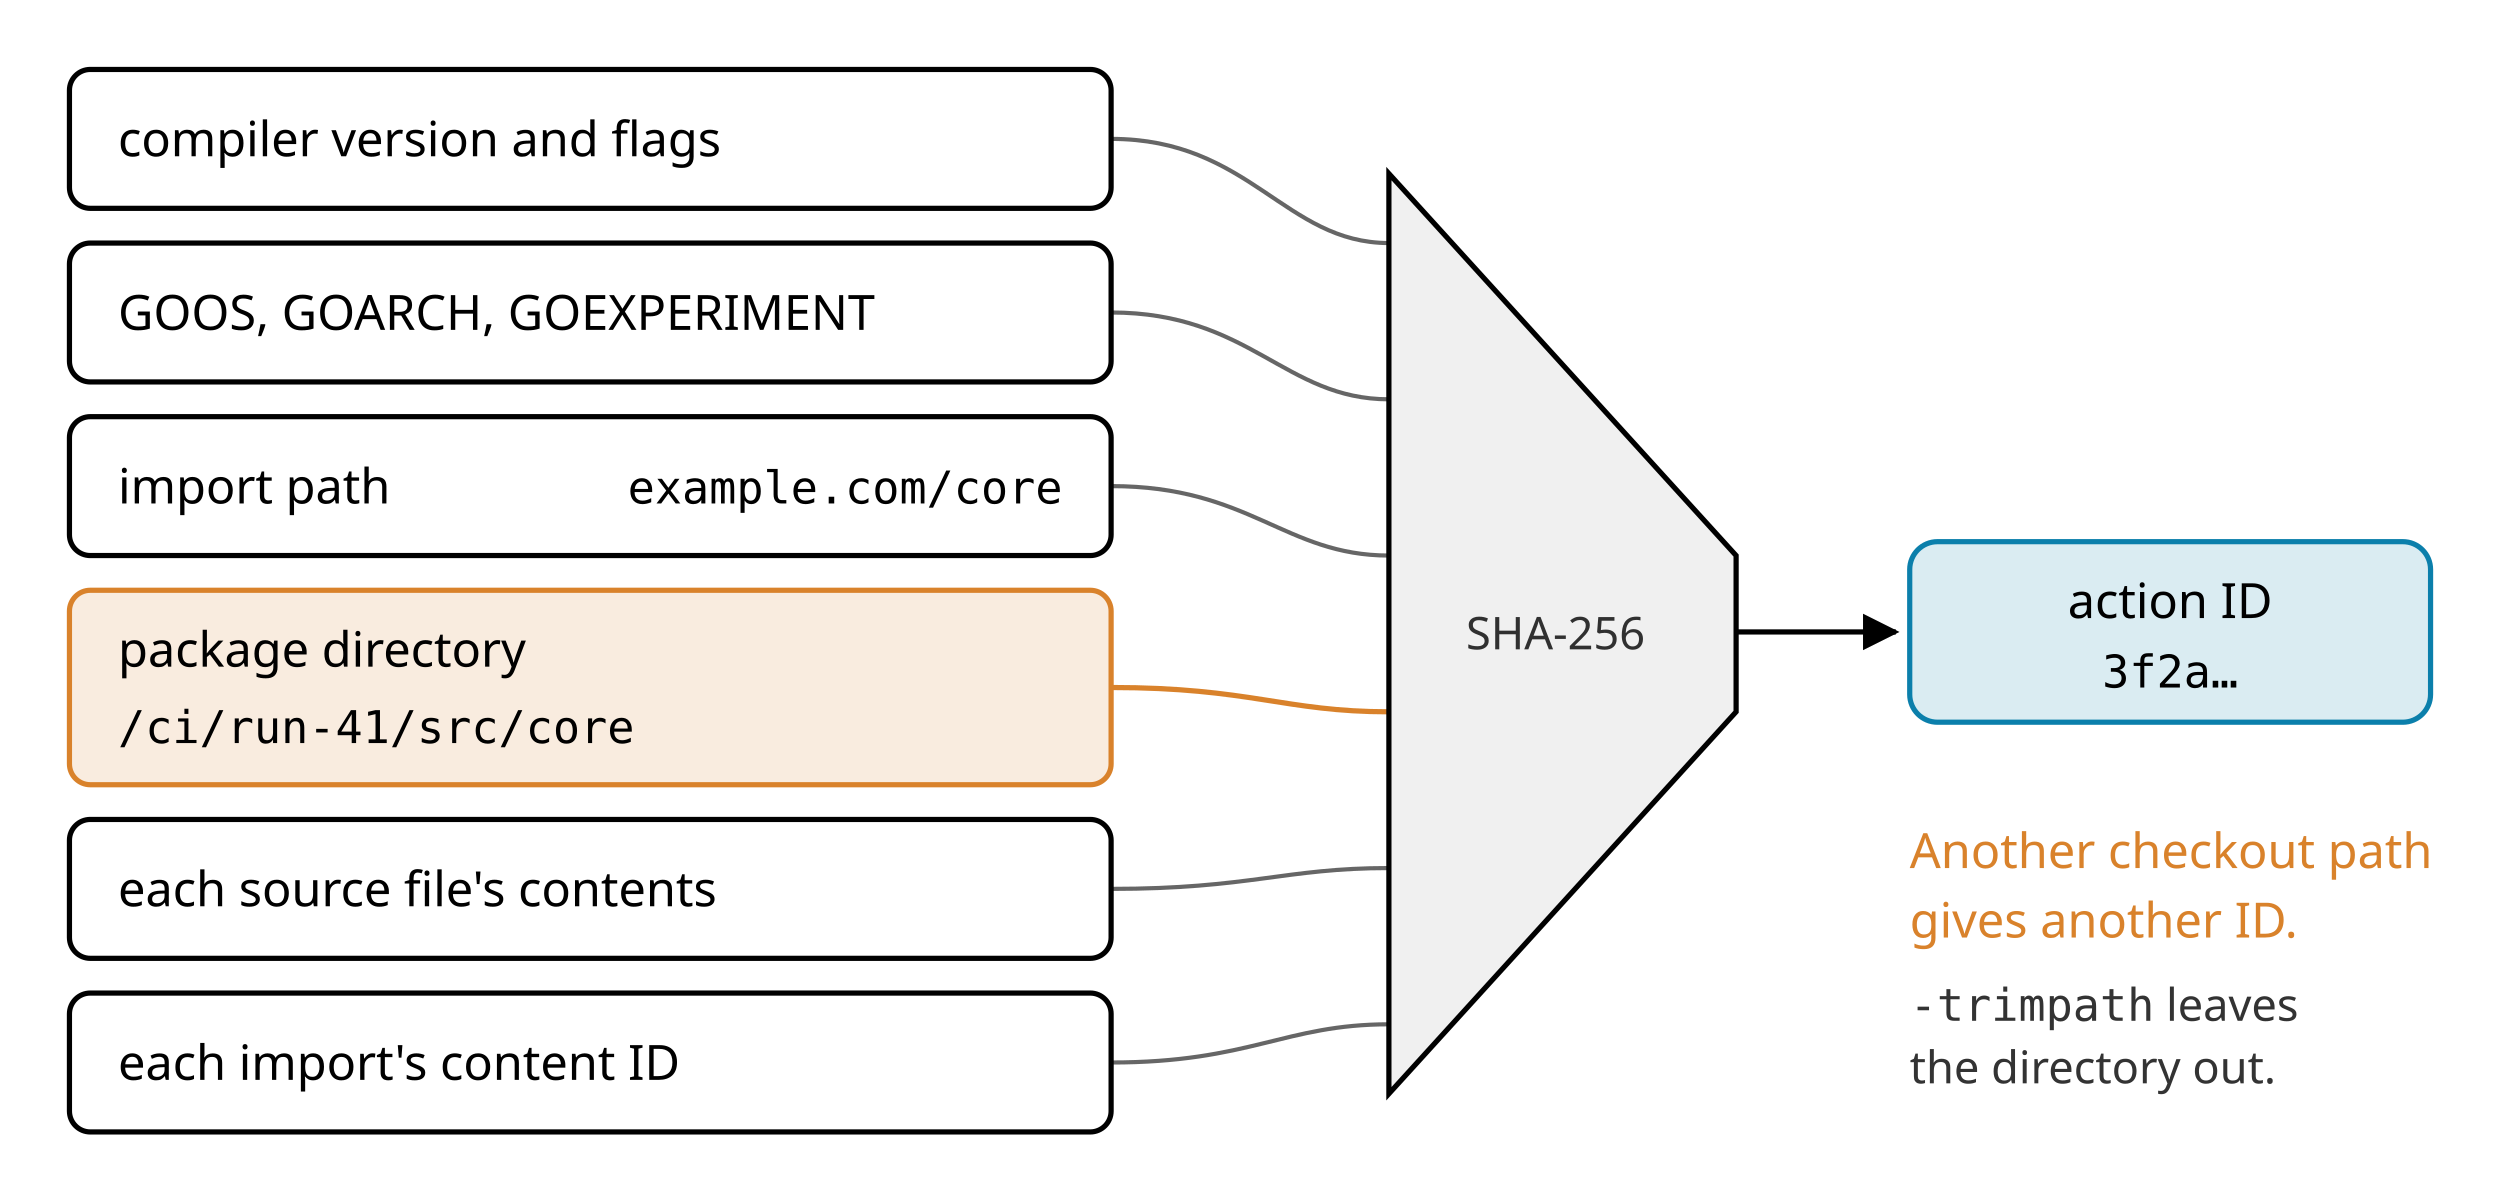
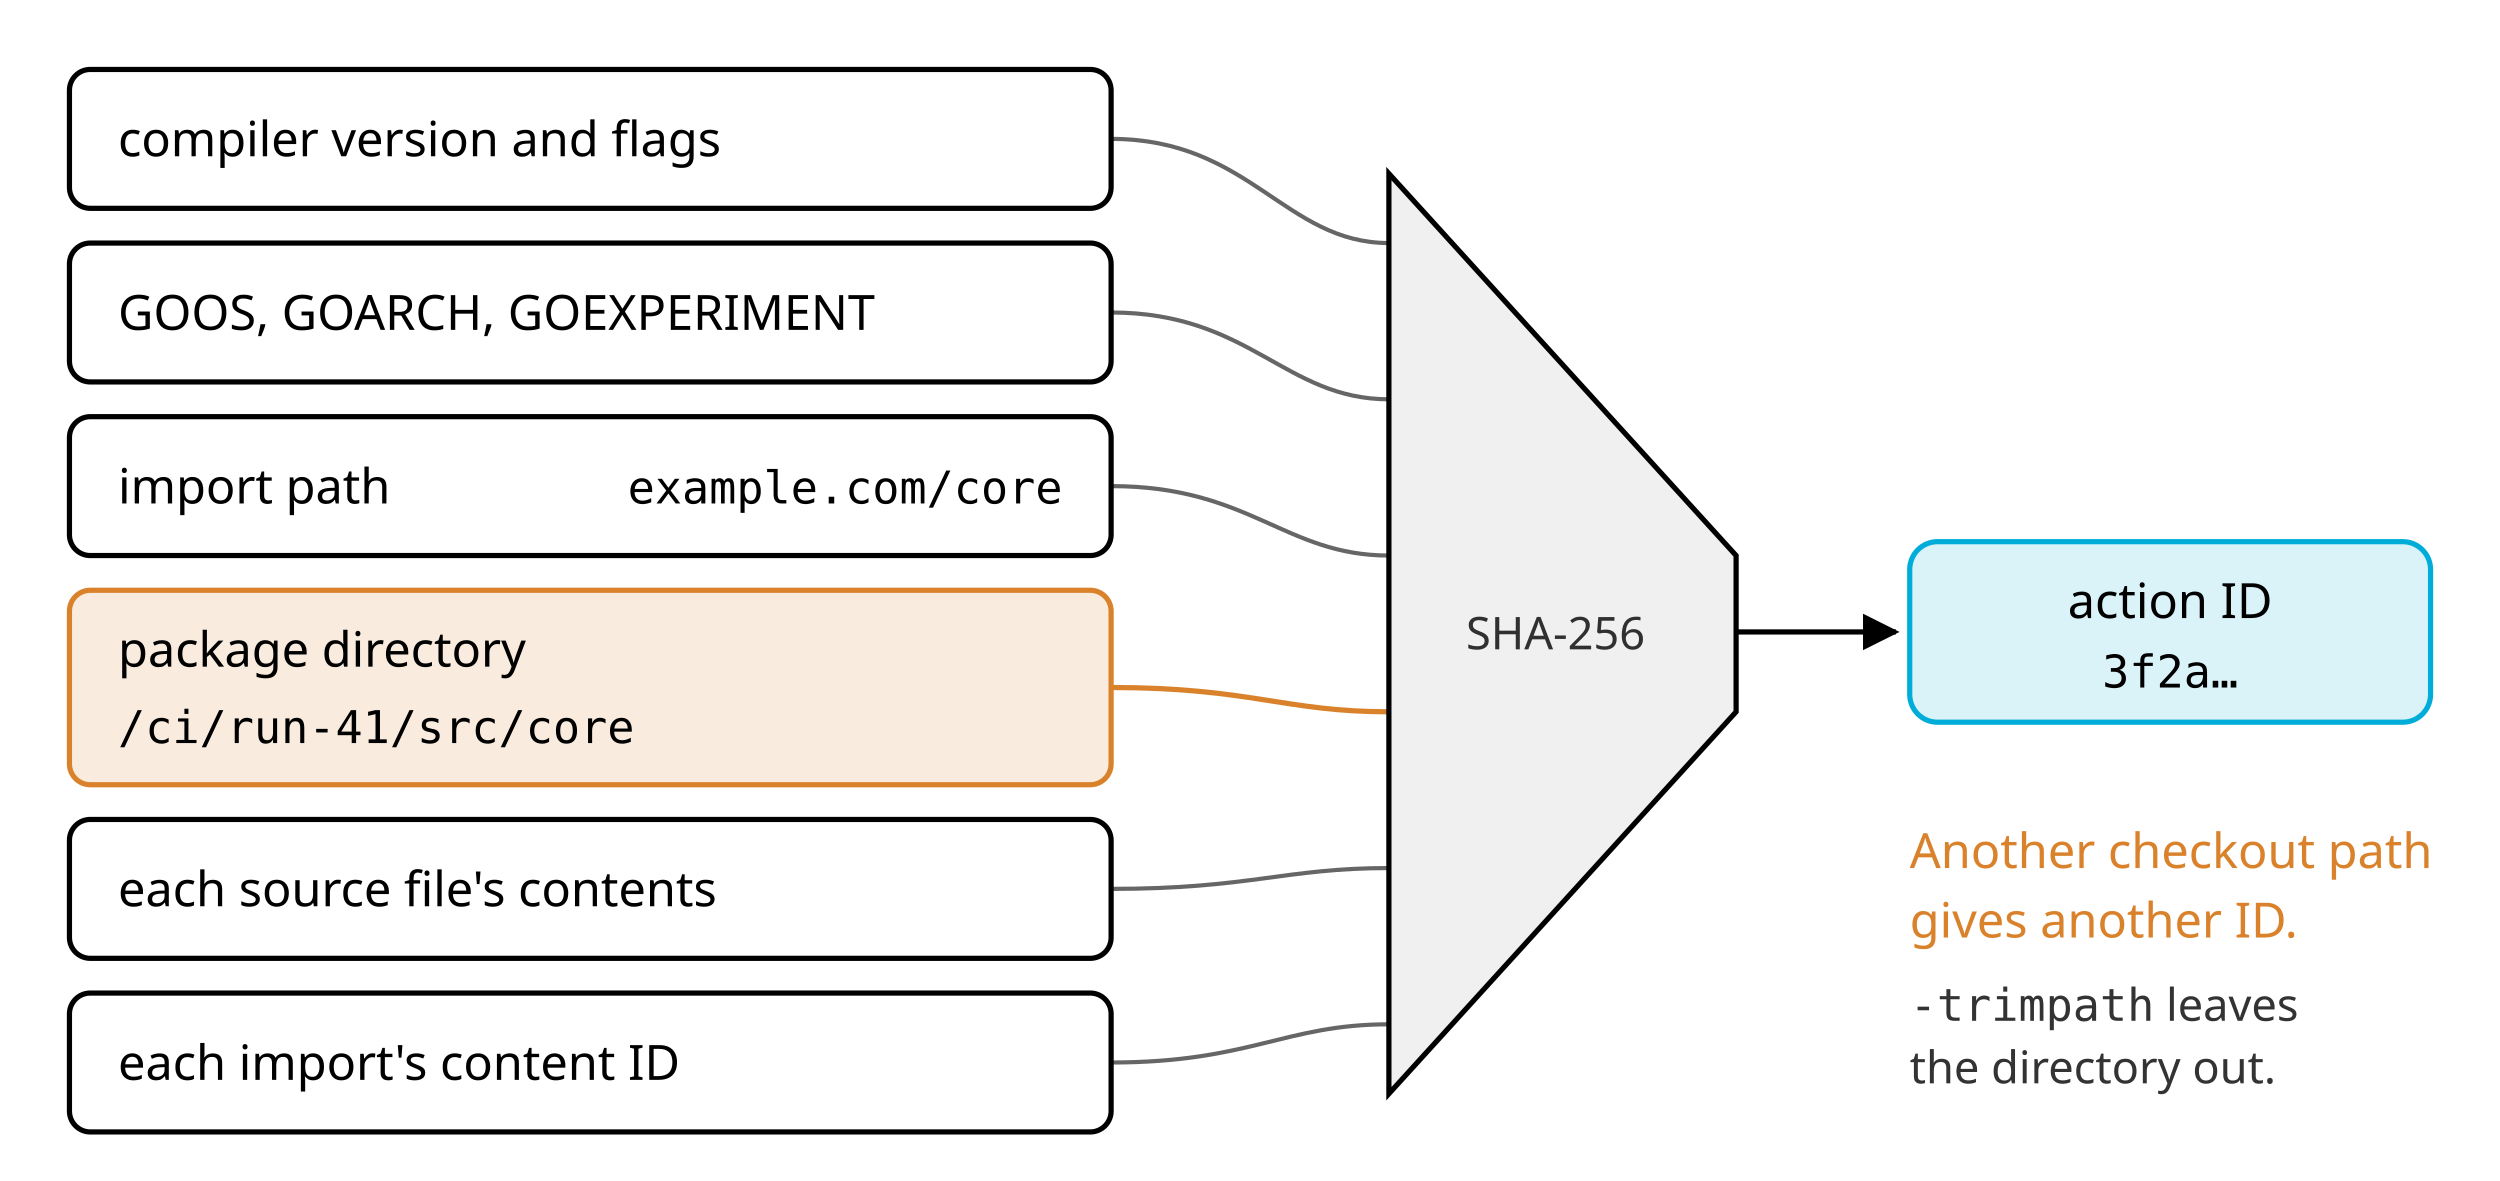
<svg xmlns="http://www.w3.org/2000/svg" viewBox="0 0 720 340" role="img" aria-labelledby="f42-title" class="f42">
  <style>
    .f42 text { font-family: ui-sans-serif, system-ui, sans-serif; font-size: 14px; fill: currentColor; }
    .f42 .f42-sm { font-size: 13px; opacity: 0.8; }
    .f42 .f42-mono { font-family: ui-monospace, SFMono-Regular, Menlo, monospace; font-size: 13px; }
    .f42 .f42-box { fill: none; stroke: currentColor; stroke-width: 1.5; }
    .f42 .f42-dir { fill: #d9822b; fill-opacity: 0.15; stroke: #d9822b; stroke-width: 1.5; }
    .f42 .f42-dirtext { fill: #d9822b; }
-     .f42 .f42-go { fill: #0b7fab; fill-opacity: 0.15; stroke: #0b7fab; stroke-width: 1.5; }
+     .f42 .f42-go { fill: #00ADD8; fill-opacity: 0.15; stroke: #00ADD8; stroke-width: 1.5; }
    .f42 .f42-funnel { fill: currentColor; fill-opacity: 0.06; stroke: currentColor; stroke-width: 1.5; }
    .f42 .f42-line { fill: none; stroke: currentColor; stroke-width: 1.2; opacity: 0.6; }
    .f42 .f42-dirline { fill: none; stroke: #d9822b; stroke-width: 1.5; }
    .f42 .f42-arrowline { fill: none; stroke: currentColor; stroke-width: 1.5; }
  </style>
  <defs>
    <marker id="f42-arrow" viewBox="0 0 10 10" refX="9" refY="5" markerWidth="7" markerHeight="7" orient="auto-start-reverse">
      <path d="M0,0 L10,5 L0,10 z" fill="currentColor" />
    </marker>
  </defs>
  <rect class="f42-box" x="20" y="20" width="300" height="40" rx="6" />
  <text x="34" y="45">compiler version and flags</text>
  <rect class="f42-box" x="20" y="70" width="300" height="40" rx="6" />
  <text x="34" y="95">GOOS, GOARCH, GOEXPERIMENT</text>
  <rect class="f42-box" x="20" y="120" width="300" height="40" rx="6" />
  <text x="34" y="145">import path</text>
  <text x="306" y="145" text-anchor="end" class="f42-mono">example.com/core</text>
  <rect class="f42-dir" x="20" y="170" width="300" height="56" rx="6" />
  <text x="34" y="192">package directory</text>
  <text x="34" y="214" class="f42-mono">/ci/run-41/src/core</text>
  <rect class="f42-box" x="20" y="236" width="300" height="40" rx="6" />
  <text x="34" y="261">each source file's contents</text>
  <rect class="f42-box" x="20" y="286" width="300" height="40" rx="6" />
  <text x="34" y="311">each import's content ID</text>
  <path class="f42-line" d="M320,40 C360,40 370,70 400,70" />
  <path class="f42-line" d="M320,90 C360,90 370,115 400,115" />
  <path class="f42-line" d="M320,140 C360,140 370,160 400,160" />
  <path class="f42-dirline" d="M320,198 C360,198 370,205 400,205" />
  <path class="f42-line" d="M320,256 C360,256 370,250 400,250" />
  <path class="f42-line" d="M320,306 C360,306 370,295 400,295" />
  <path class="f42-funnel" d="M400,50 L400,315 L500,205 L500,160 Z" />
  <text x="448" y="187" text-anchor="middle" class="f42-sm">SHA-256</text>
  <line class="f42-arrowline" x1="500" y1="182" x2="546" y2="182" marker-end="url(#f42-arrow)" />
  <rect class="f42-go" x="550" y="156" width="150" height="52" rx="8" />
  <text x="625" y="178" text-anchor="middle">action ID</text>
  <text x="625" y="198" text-anchor="middle" class="f42-mono">3f2a…</text>
  <text x="550" y="250" class="f42-dirtext">Another checkout path</text>
  <text x="550" y="270" class="f42-dirtext">gives another ID.</text>
  <text x="550" y="294" class="f42-sm">
    <tspan class="f42-mono">-trimpath</tspan> leaves</text>
  <text x="550" y="312" class="f42-sm">the directory out.</text>
</svg>
